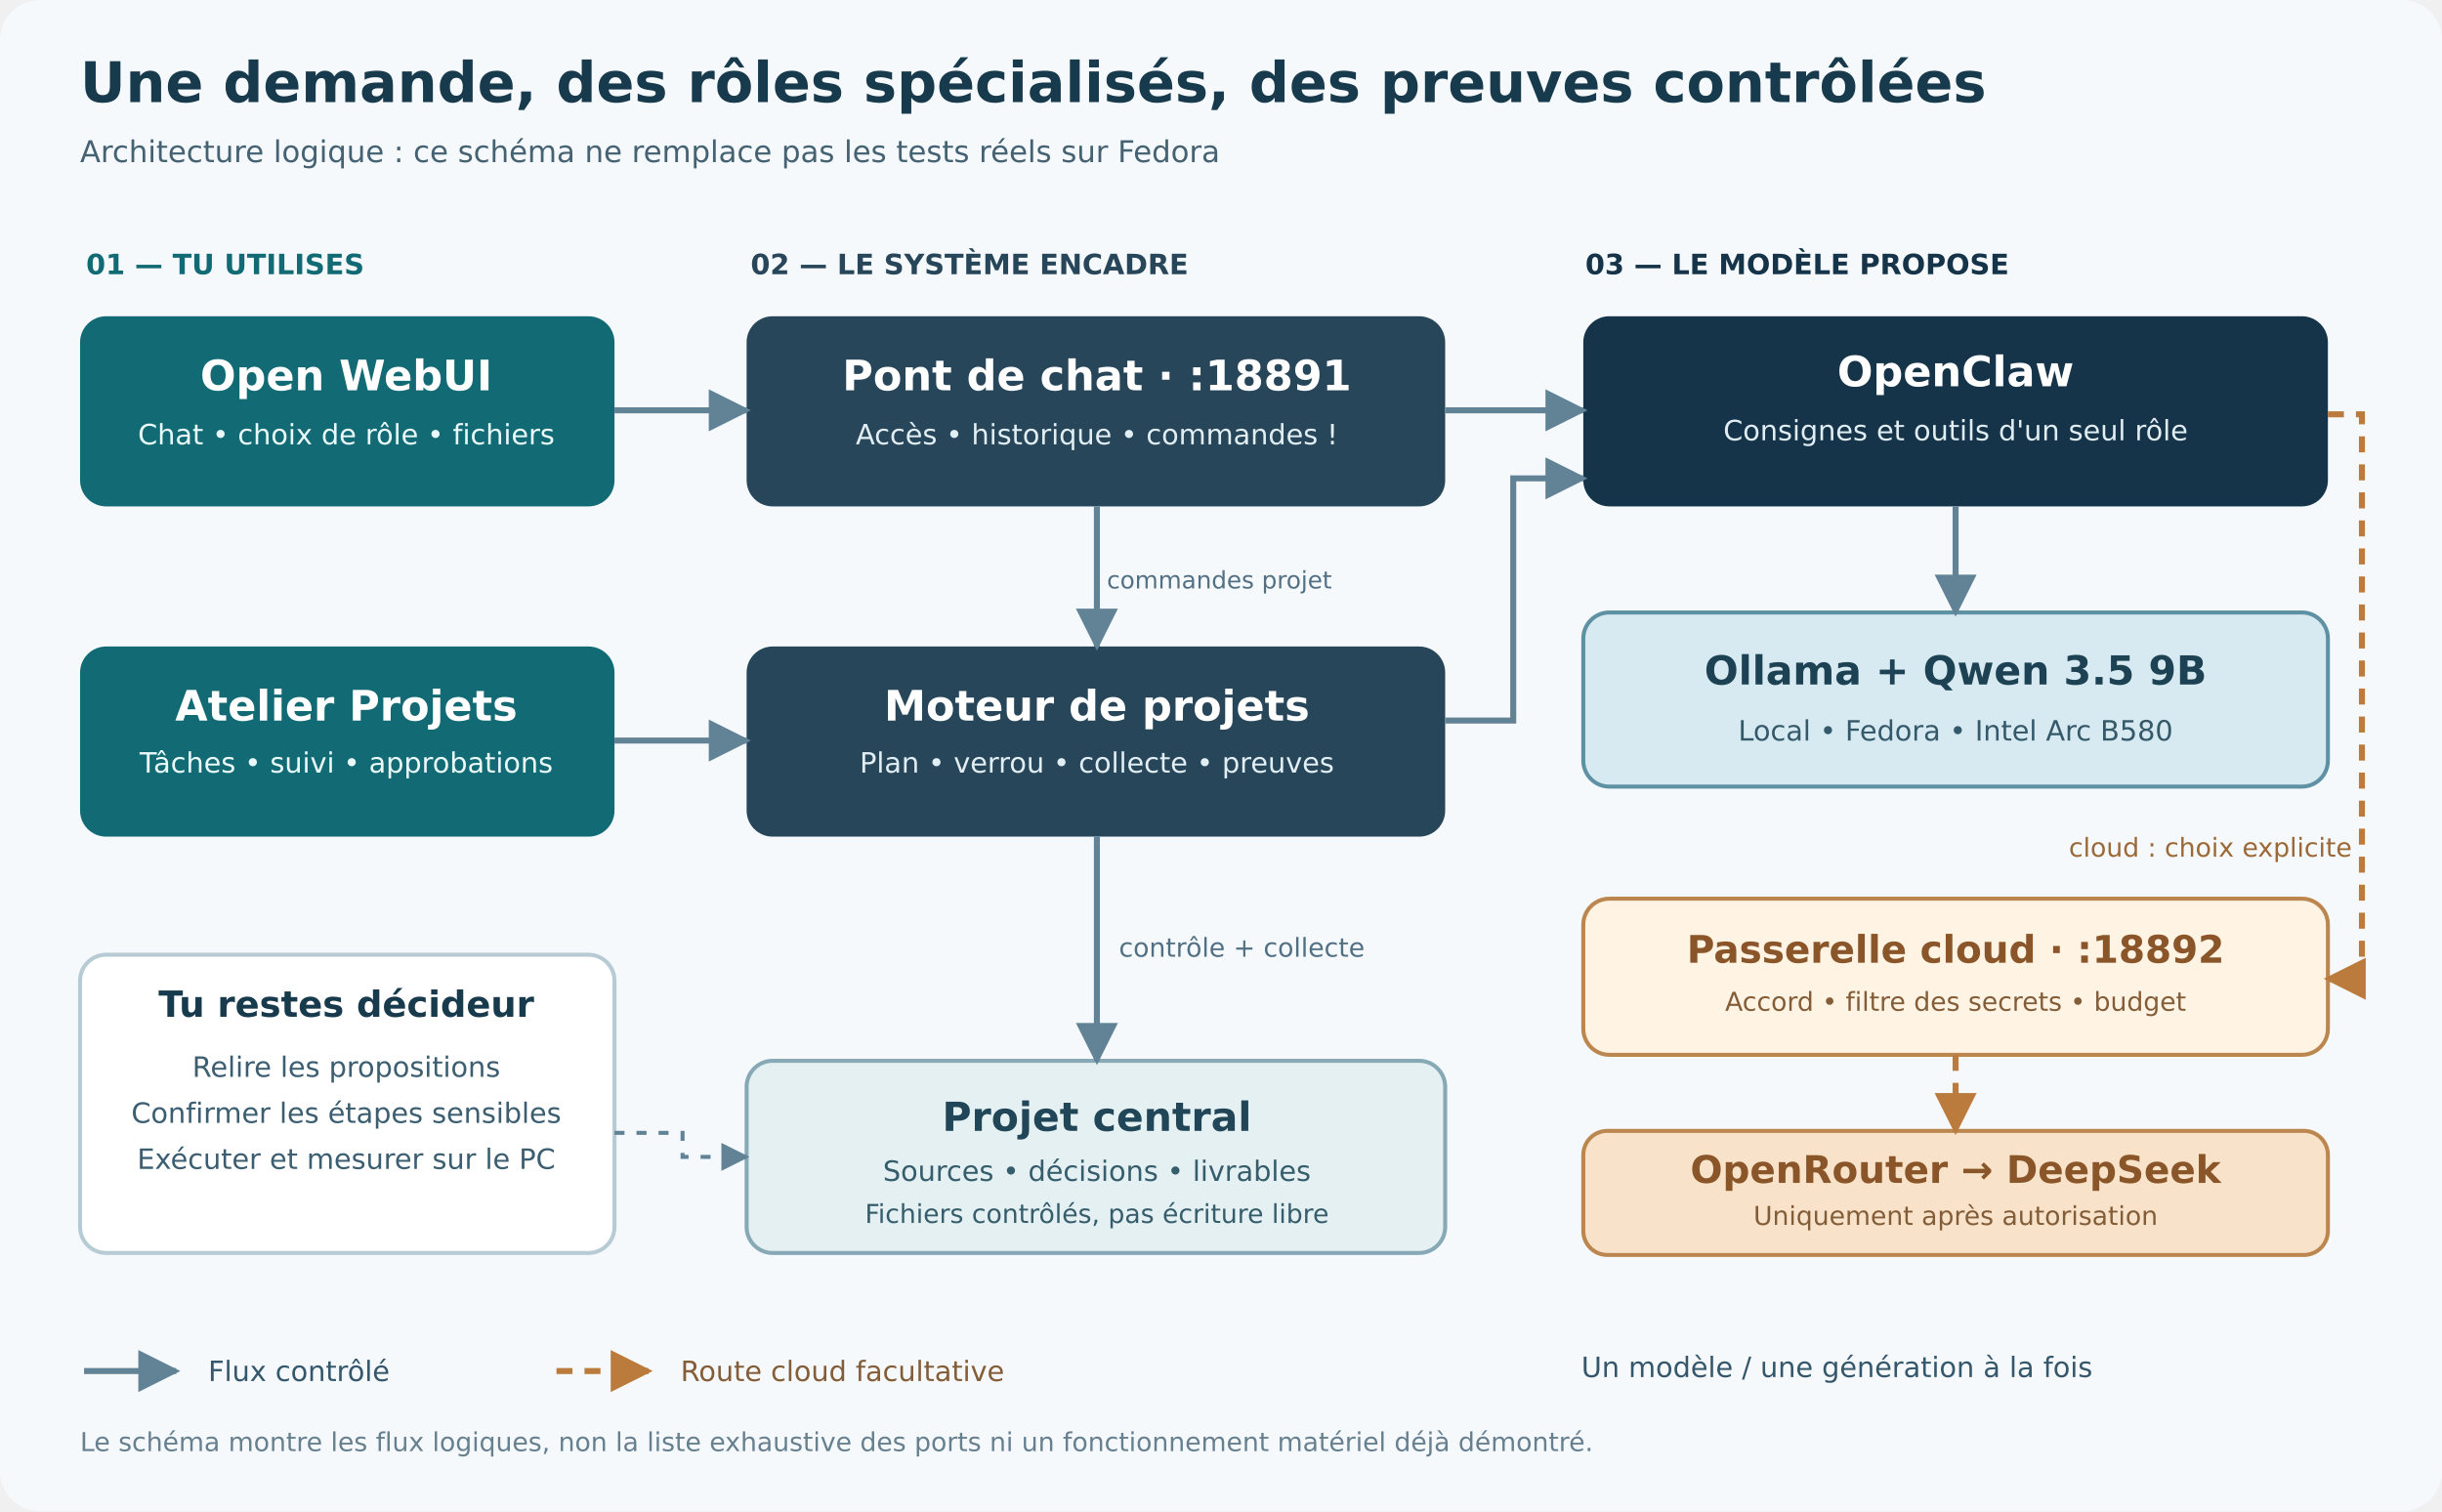
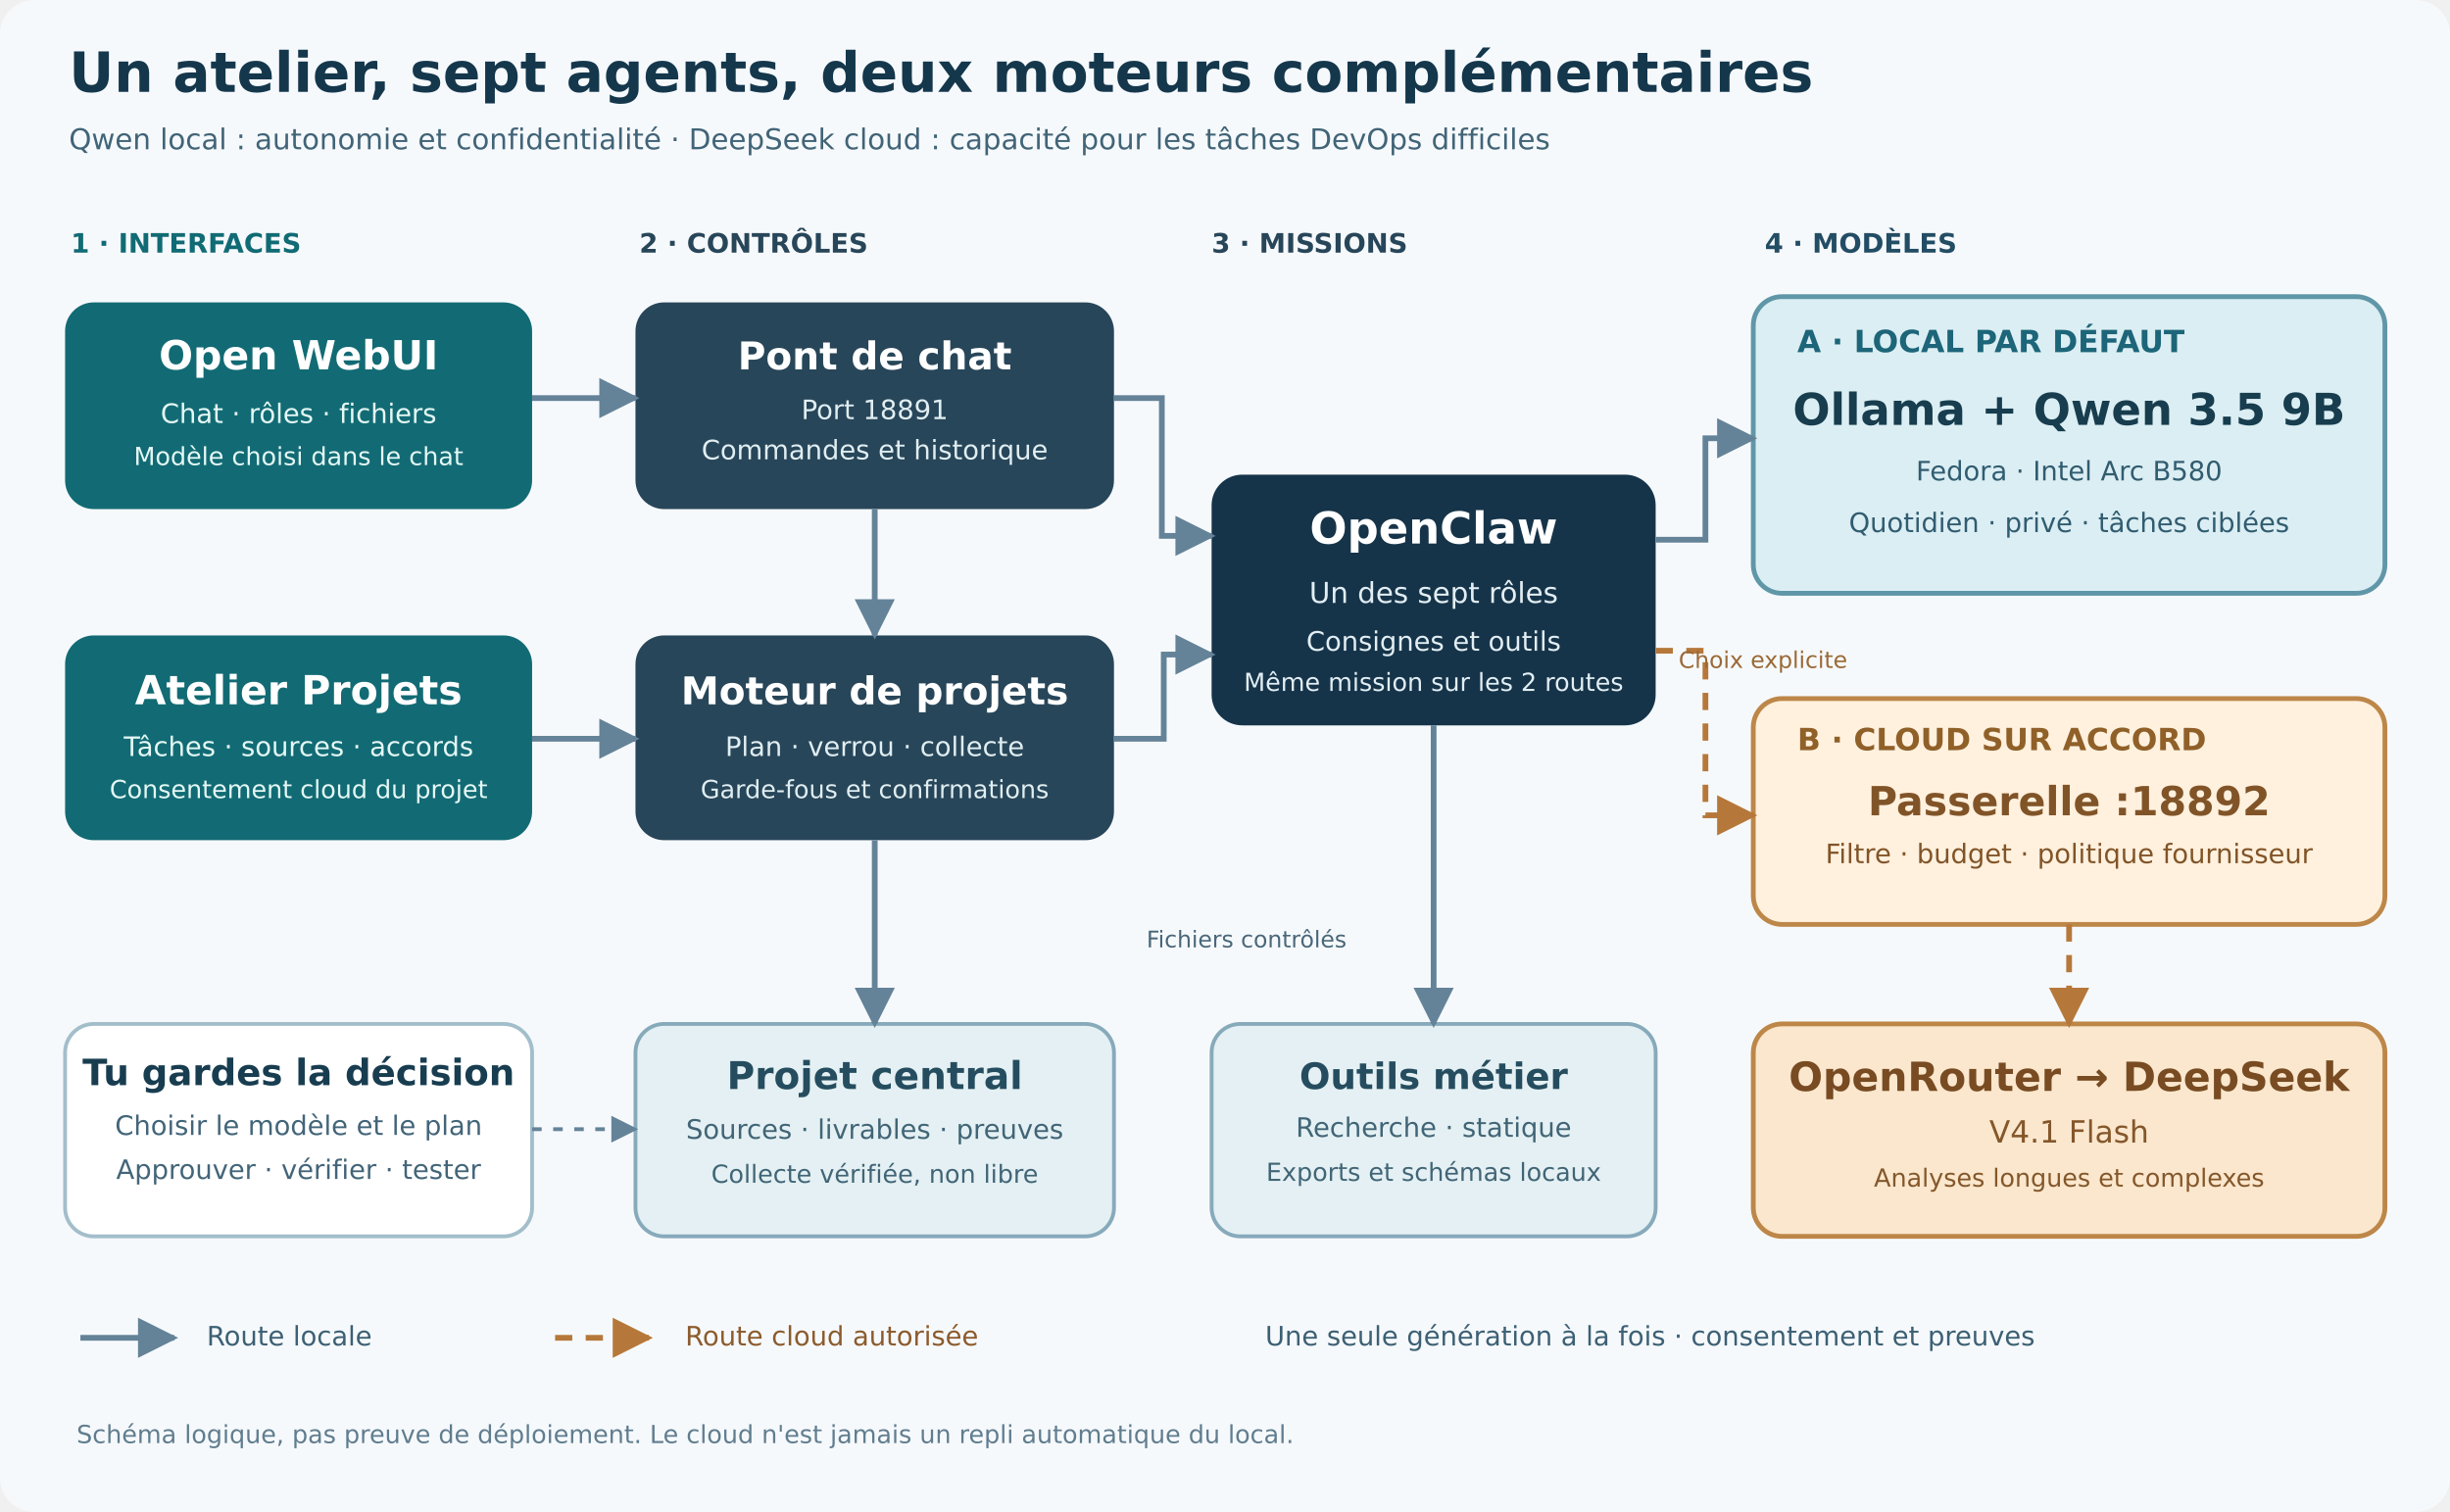
- <svg xmlns="http://www.w3.org/2000/svg" viewBox="0 0 1220 755" role="img" aria-labelledby="title desc">
+ <svg xmlns="http://www.w3.org/2000/svg" viewBox="0 0 1280 790" role="img" aria-labelledby="title desc">
  <defs>
    <marker id="arrow" viewBox="0 0 10 10" refX="9" refY="5" markerWidth="7" markerHeight="7" orient="auto-start-reverse">
-       <path d="M0 0 L10 5 L0 10Z" fill="#628296" />
+       <path d="M0 0L10 5L0 10Z" fill="#648398" />
    </marker>
-     <marker id="cloud-arrow" viewBox="0 0 10 10" refX="9" refY="5" markerWidth="7" markerHeight="7" orient="auto-start-reverse">
-       <path d="M0 0 L10 5 L0 10Z" fill="#bb7b3c" />
+     <marker id="cloudArrow" viewBox="0 0 10 10" refX="9" refY="5" markerWidth="7" markerHeight="7" orient="auto-start-reverse">
+       <path d="M0 0L10 5L0 10Z" fill="#b6783a" />
    </marker>
  </defs>
-   <rect width="1220" height="755" rx="20" fill="#f6f9fc" />
-   <text x="40" y="51" font-family="DejaVu Sans,Arial,sans-serif" font-size="28" font-weight="700" fill="#183a4d">Une demande, des rôles spécialisés, des preuves contrôlées</text>
-   <text x="40" y="81" font-family="DejaVu Sans,Arial,sans-serif" font-size="15" fill="#456273">Architecture logique : ce schéma ne remplace pas les tests réels sur Fedora</text>
-   <g font-family="DejaVu Sans,Arial,sans-serif" font-size="14" font-weight="700">
-     <text x="43" y="137" fill="#126b74">01 — TU UTILISES</text>
-     <text x="375" y="137" fill="#284659">02 — LE SYSTÈME ENCADRE</text>
-     <text x="792" y="137" fill="#163449">03 — LE MODÈLE PROPOSE</text>
+   <rect width="1280" height="790" rx="18" fill="#f6f9fc" />
+   <g font-family="DejaVu Sans,Arial,sans-serif">
+     <text x="36" y="48" font-size="29" font-weight="700" fill="#14374c">Un atelier, sept agents, deux moteurs complémentaires</text>
+     <text x="36" y="78" font-size="15" fill="#416477">Qwen local : autonomie et confidentialité · DeepSeek cloud : capacité pour les tâches DevOps difficiles</text>
+     <g font-size="14" font-weight="700">
+       <text x="37" y="132" fill="#116b74">1 · INTERFACES</text>
+       <text x="334" y="132" fill="#284659">2 · CONTRÔLES</text>
+       <text x="633" y="132" fill="#284659">3 · MISSIONS</text>
+       <text x="922" y="132" fill="#234d64">4 · MODÈLES</text>
+     </g>
+     <rect x="34" y="158" width="244" height="108" rx="15" fill="#126b74" />
+     <text x="156" y="193" fill="#fff" text-anchor="middle" font-weight="700" font-size="21">Open WebUI</text>
+     <text x="156" y="221" fill="#e5f8f6" text-anchor="middle" font-size="14">Chat · rôles · fichiers</text>
+     <text x="156" y="243" fill="#e5f8f6" text-anchor="middle" font-size="13">Modèle choisi dans le chat</text>
+     <rect x="34" y="332" width="244" height="107" rx="15" fill="#126b74" />
+     <text x="156" y="368" fill="#fff" text-anchor="middle" font-weight="700" font-size="21">Atelier Projets</text>
+     <text x="156" y="395" fill="#e5f8f6" text-anchor="middle" font-size="14">Tâches · sources · accords</text>
+     <text x="156" y="417" fill="#e5f8f6" text-anchor="middle" font-size="13">Consentement cloud du projet</text>
+     <rect x="34" y="535" width="244" height="111" rx="15" fill="#ffffff" stroke="#a3becb" stroke-width="2" />
+     <text x="156" y="567" fill="#183d50" text-anchor="middle" font-size="19" font-weight="700">Tu gardes la décision</text>
+     <text x="156" y="593" fill="#436579" text-anchor="middle" font-size="14">Choisir le modèle et le plan</text>
+     <text x="156" y="616" fill="#436579" text-anchor="middle" font-size="14">Approuver · vérifier · tester</text>
+     <rect x="332" y="158" width="250" height="108" rx="15" fill="#284659" />
+     <text x="457" y="193" fill="#fff" text-anchor="middle" font-weight="700" font-size="20">Pont de chat</text>
+     <text x="457" y="219" fill="#e0eef2" text-anchor="middle" font-size="14">Port 18891</text>
+     <text x="457" y="240" fill="#e0eef2" text-anchor="middle" font-size="14">Commandes et historique</text>
+     <rect x="332" y="332" width="250" height="107" rx="15" fill="#284659" />
+     <text x="457" y="368" fill="#fff" text-anchor="middle" font-weight="700" font-size="20">Moteur de projets</text>
+     <text x="457" y="395" fill="#e0eef2" text-anchor="middle" font-size="14">Plan · verrou · collecte</text>
+     <text x="457" y="417" fill="#e0eef2" text-anchor="middle" font-size="13">Garde-fous et confirmations</text>
+     <rect x="332" y="535" width="250" height="111" rx="15" fill="#e4f0f3" stroke="#87aabb" stroke-width="2" />
+     <text x="457" y="569" fill="#254d5f" text-anchor="middle" font-size="20" font-weight="700">Projet central</text>
+     <text x="457" y="595" fill="#416576" text-anchor="middle" font-size="14">Sources · livrables · preuves</text>
+     <text x="457" y="618" fill="#416576" text-anchor="middle" font-size="13">Collecte vérifiée, non libre</text>
+     <rect x="633" y="248" width="232" height="131" rx="16" fill="#163449" />
+     <text x="749" y="284" fill="#fff" text-anchor="middle" font-size="23" font-weight="700">OpenClaw</text>
+     <text x="749" y="315" fill="#e2eef4" text-anchor="middle" font-size="15">Un des sept rôles</text>
+     <text x="749" y="340" fill="#e2eef4" text-anchor="middle" font-size="14">Consignes et outils</text>
+     <text x="749" y="361" fill="#e2eef4" text-anchor="middle" font-size="13">Même mission sur les 2 routes</text>
+     <rect x="633" y="535" width="232" height="111" rx="15" fill="#e4f0f3" stroke="#87aabb" stroke-width="2" />
+     <text x="749" y="569" fill="#254d5f" text-anchor="middle" font-size="19" font-weight="700">Outils métier</text>
+     <text x="749" y="594" fill="#416576" text-anchor="middle" font-size="14">Recherche · statique</text>
+     <text x="749" y="617" fill="#416576" text-anchor="middle" font-size="13">Exports et schémas locaux</text>
+     <rect x="916" y="155" width="330" height="155" rx="15" fill="#dbeef3" stroke="#6097a8" stroke-width="2.5" />
+     <text x="939" y="184" fill="#1d6579" font-size="16" font-weight="700">A · LOCAL PAR DÉFAUT</text>
+     <text x="1081" y="222" text-anchor="middle" fill="#173d4e" font-size="23" font-weight="700">Ollama + Qwen 3.5 9B</text>
+     <text x="1081" y="251" text-anchor="middle" fill="#315c70" font-size="14">Fedora · Intel Arc B580</text>
+     <text x="1081" y="278" text-anchor="middle" fill="#315c70" font-size="14">Quotidien · privé · tâches ciblées</text>
+     <rect x="916" y="365" width="330" height="118" rx="15" fill="#fff1de" stroke="#bd8749" stroke-width="2.5" />
+     <text x="939" y="392" fill="#906029" font-size="16" font-weight="700">B · CLOUD SUR ACCORD</text>
+     <text x="1081" y="426" text-anchor="middle" fill="#815428" font-size="21" font-weight="700">Passerelle :18892</text>
+     <text x="1081" y="451" text-anchor="middle" fill="#815428" font-size="14">Filtre · budget · politique fournisseur</text>
+     <rect x="916" y="535" width="330" height="111" rx="15" fill="#fae7cd" stroke="#bd8749" stroke-width="2.5" />
+     <text x="1081" y="570" text-anchor="middle" fill="#784b22" font-size="21" font-weight="700">OpenRouter → DeepSeek</text>
+     <text x="1081" y="597" text-anchor="middle" fill="#84572b" font-size="16">V4.1 Flash</text>
+     <text x="1081" y="620" text-anchor="middle" fill="#84572b" font-size="13">Analyses longues et complexes</text>
+     <g fill="none" stroke="#648398" stroke-width="3" marker-end="url(#arrow)">
+       <path d="M278 208H332" />
+       <path d="M278 386H332" />
+       <path d="M582 208H607V280H633" />
+       <path d="M582 386H608V342H633" />
+       <path d="M457 266V332" />
+       <path d="M457 439V535" />
+       <path d="M865 282H891V229H916" />
+       <path d="M749 379V535" />
+     </g>
+     <g fill="none" stroke="#b6783a" stroke-width="3" stroke-dasharray="9 7" marker-end="url(#cloudArrow)">
+       <path d="M865 340H891V426H916" />
+       <path d="M1081 483V535" />
+     </g>
+     <path d="M278 590H332" fill="none" stroke="#648398" stroke-width="2" stroke-dasharray="5 6" marker-end="url(#arrow)" />
+     <text x="599" y="495" font-size="12" fill="#496779">Fichiers contrôlés</text>
+     <text x="877" y="349" font-size="12" fill="#9a6936">Choix explicite</text>
+     <line x1="42" y1="699" x2="91" y2="699" stroke="#648398" stroke-width="3" marker-end="url(#arrow)" />
+     <text x="108" y="703" font-size="14" fill="#3c6074">Route locale</text>
+     <line x1="290" y1="699" x2="339" y2="699" stroke="#b6783a" stroke-width="3" stroke-dasharray="9 7" marker-end="url(#cloudArrow)" />
+     <text x="358" y="703" font-size="14" fill="#8c5b2d">Route cloud autorisée</text>
+     <text x="661" y="703" font-size="14" fill="#3c6074">Une seule génération à la fois · consentement et preuves</text>
+     <text x="40" y="754" font-size="13" fill="#607d8e">Schéma logique, pas preuve de déploiement. Le cloud n'est jamais un repli automatique du local.</text>
  </g>
-   <rect x="40" y="158" width="267" height="95" rx="13" fill="#126b74" />
-   <text x="173" y="195" text-anchor="middle" font-family="DejaVu Sans,Arial,sans-serif" font-size="21" font-weight="700" fill="#fff">Open WebUI</text>
-   <text x="173" y="222" text-anchor="middle" font-family="DejaVu Sans,Arial,sans-serif" font-size="14" fill="#eafafb">Chat • choix de rôle • fichiers</text>
-   <rect x="40" y="323" width="267" height="95" rx="13" fill="#126b74" />
-   <text x="173" y="360" text-anchor="middle" font-family="DejaVu Sans,Arial,sans-serif" font-size="21" font-weight="700" fill="#fff">Atelier Projets</text>
-   <text x="173" y="386" text-anchor="middle" font-family="DejaVu Sans,Arial,sans-serif" font-size="14" fill="#eafafb">Tâches • suivi • approbations</text>
-   <rect x="373" y="158" width="349" height="95" rx="13" fill="#284659" />
-   <text x="548" y="195" text-anchor="middle" font-family="DejaVu Sans,Arial,sans-serif" font-size="21" font-weight="700" fill="#fff">Pont de chat · :18891</text>
-   <text x="548" y="222" text-anchor="middle" font-family="DejaVu Sans,Arial,sans-serif" font-size="14" fill="#e1eef4">Accès • historique • commandes !</text>
-   <rect x="373" y="323" width="349" height="95" rx="13" fill="#284659" />
-   <text x="548" y="360" text-anchor="middle" font-family="DejaVu Sans,Arial,sans-serif" font-size="21" font-weight="700" fill="#fff">Moteur de projets</text>
-   <text x="548" y="386" text-anchor="middle" font-family="DejaVu Sans,Arial,sans-serif" font-size="14" fill="#e1eef4">Plan • verrou • collecte • preuves</text>
-   <rect x="373" y="530" width="349" height="96" rx="13" fill="#e5f0f2" stroke="#87a9b6" stroke-width="2" />
-   <text x="548" y="565" text-anchor="middle" font-family="DejaVu Sans,Arial,sans-serif" font-size="20" font-weight="700" fill="#204657">Projet central</text>
-   <text x="548" y="590" text-anchor="middle" font-family="DejaVu Sans,Arial,sans-serif" font-size="14" fill="#355d6b">Sources • décisions • livrables</text>
-   <text x="548" y="611" text-anchor="middle" font-family="DejaVu Sans,Arial,sans-serif" font-size="13" fill="#355d6b">Fichiers contrôlés, pas écriture libre</text>
-   <rect x="791" y="158" width="372" height="95" rx="13" fill="#163449" />
-   <text x="977" y="193" text-anchor="middle" font-family="DejaVu Sans,Arial,sans-serif" font-size="21" font-weight="700" fill="#fff">OpenClaw</text>
-   <text x="977" y="220" text-anchor="middle" font-family="DejaVu Sans,Arial,sans-serif" font-size="14" fill="#e0edf2">Consignes et outils d'un seul rôle</text>
-   <rect x="791" y="306" width="372" height="87" rx="13" fill="#d8eaf1" stroke="#5e91a3" stroke-width="2" />
-   <text x="977" y="342" text-anchor="middle" font-family="DejaVu Sans,Arial,sans-serif" font-size="20" font-weight="700" fill="#1d4253">Ollama + Qwen 3.5 9B</text>
-   <text x="977" y="370" text-anchor="middle" font-family="DejaVu Sans,Arial,sans-serif" font-size="14" fill="#34596a">Local • Fedora • Intel Arc B580</text>
-   <rect x="791" y="449" width="372" height="78" rx="13" fill="#fff3e4" stroke="#bc864f" stroke-width="2" />
-   <text x="977" y="481" text-anchor="middle" font-family="DejaVu Sans,Arial,sans-serif" font-size="19" font-weight="700" fill="#8a5629">Passerelle cloud · :18892</text>
-   <text x="977" y="505" text-anchor="middle" font-family="DejaVu Sans,Arial,sans-serif" font-size="13" fill="#835d38">Accord • filtre des secrets • budget</text>
-   <rect x="791" y="565" width="372" height="62" rx="12" fill="#f8e3ca" stroke="#bc864f" stroke-width="2" />
-   <text x="977" y="591" text-anchor="middle" font-family="DejaVu Sans,Arial,sans-serif" font-size="19" font-weight="700" fill="#8a5629">OpenRouter → DeepSeek</text>
-   <text x="977" y="612" text-anchor="middle" font-family="DejaVu Sans,Arial,sans-serif" font-size="13" fill="#835d38">Uniquement après autorisation</text>
-   <g stroke="#628296" stroke-width="3" fill="none" marker-end="url(#arrow)">
-     <path d="M307 205H373" />
-     <path d="M307 370H373" />
-     <path d="M722 205H791" />
-     <path d="M722 360H756V239H791" />
-     <path d="M548 253V323" />
-     <path d="M548 418V530" />
-     <path d="M977 253V306" />
-   </g>
-   <text x="553" y="294" font-family="DejaVu Sans,Arial,sans-serif" font-size="12" fill="#527084">commandes projet</text>
-   <text x="559" y="478" font-family="DejaVu Sans,Arial,sans-serif" font-size="13" fill="#527084">contrôle + collecte</text>
-   <g stroke="#bb7b3c" stroke-width="3" stroke-dasharray="8 6" fill="none" marker-end="url(#cloud-arrow)">
-     <path d="M1163 207H1180V489H1163" />
-     <path d="M977 527V565" />
-   </g>
-   <text x="1175" y="428" text-anchor="end" font-family="DejaVu Sans,Arial,sans-serif" font-size="13" fill="#9b6937">cloud : choix explicite</text>
-   <rect x="40" y="477" width="267" height="149" rx="13" fill="#fff" stroke="#b7cbd4" stroke-width="2" />
-   <text x="173" y="508" text-anchor="middle" font-family="DejaVu Sans,Arial,sans-serif" font-size="18" font-weight="700" fill="#183a4d">Tu restes décideur</text>
-   <text x="173" y="538" text-anchor="middle" font-family="DejaVu Sans,Arial,sans-serif" font-size="14" fill="#3c5e71">Relire les propositions</text>
-   <text x="173" y="561" text-anchor="middle" font-family="DejaVu Sans,Arial,sans-serif" font-size="14" fill="#3c5e71">Confirmer les étapes sensibles</text>
-   <text x="173" y="584" text-anchor="middle" font-family="DejaVu Sans,Arial,sans-serif" font-size="14" fill="#3c5e71">Exécuter et mesurer sur le PC</text>
-   <path d="M307 566H341V578H373" stroke="#628296" stroke-width="2" stroke-dasharray="5 6" fill="none" marker-end="url(#arrow)" />
-   <line x1="42" y1="685" x2="88" y2="685" stroke="#628296" stroke-width="3" marker-end="url(#arrow)" />
-   <text x="104" y="690" font-family="DejaVu Sans,Arial,sans-serif" font-size="14" fill="#35576b">Flux contrôlé</text>
-   <line x1="278" y1="685" x2="324" y2="685" stroke="#bb7b3c" stroke-width="3" stroke-dasharray="8 6" marker-end="url(#cloud-arrow)" />
-   <text x="340" y="690" font-family="DejaVu Sans,Arial,sans-serif" font-size="14" fill="#835d38">Route cloud facultative</text>
-   <text x="790" y="688" font-family="DejaVu Sans,Arial,sans-serif" font-size="14" fill="#35576b">Un modèle / une génération à la fois</text>
-   <text x="40" y="725" font-family="DejaVu Sans,Arial,sans-serif" font-size="13" fill="#668090">Le schéma montre les flux logiques, non la liste exhaustive des ports ni un fonctionnement matériel déjà démontré.</text>
</svg>
